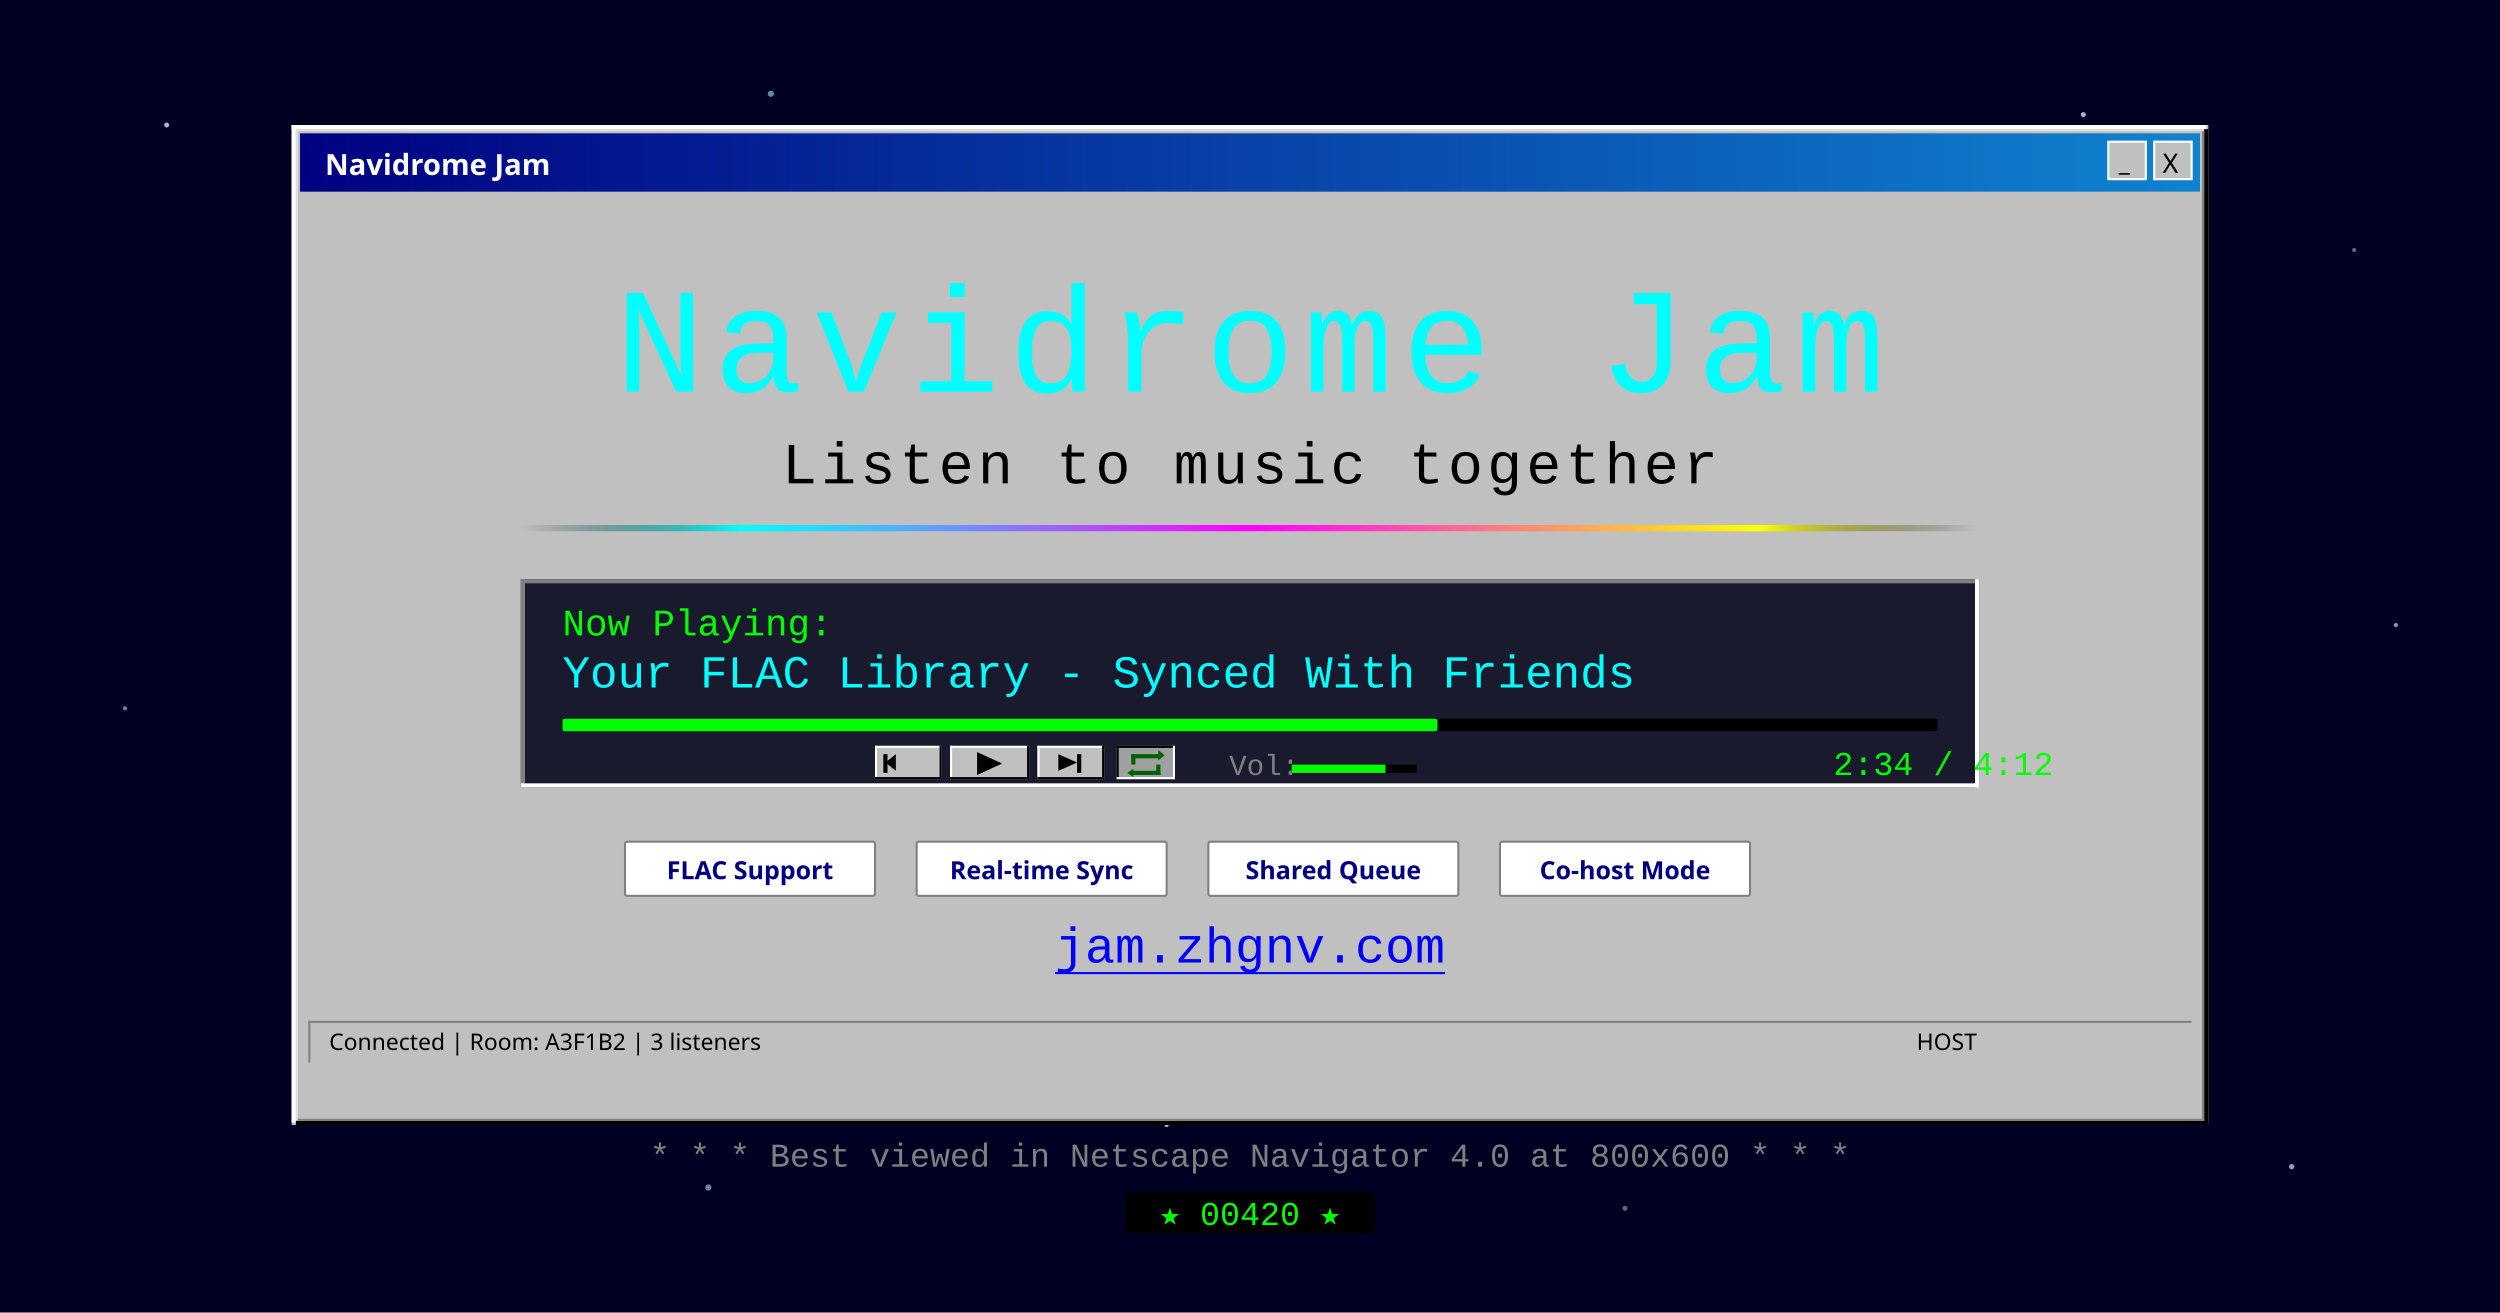
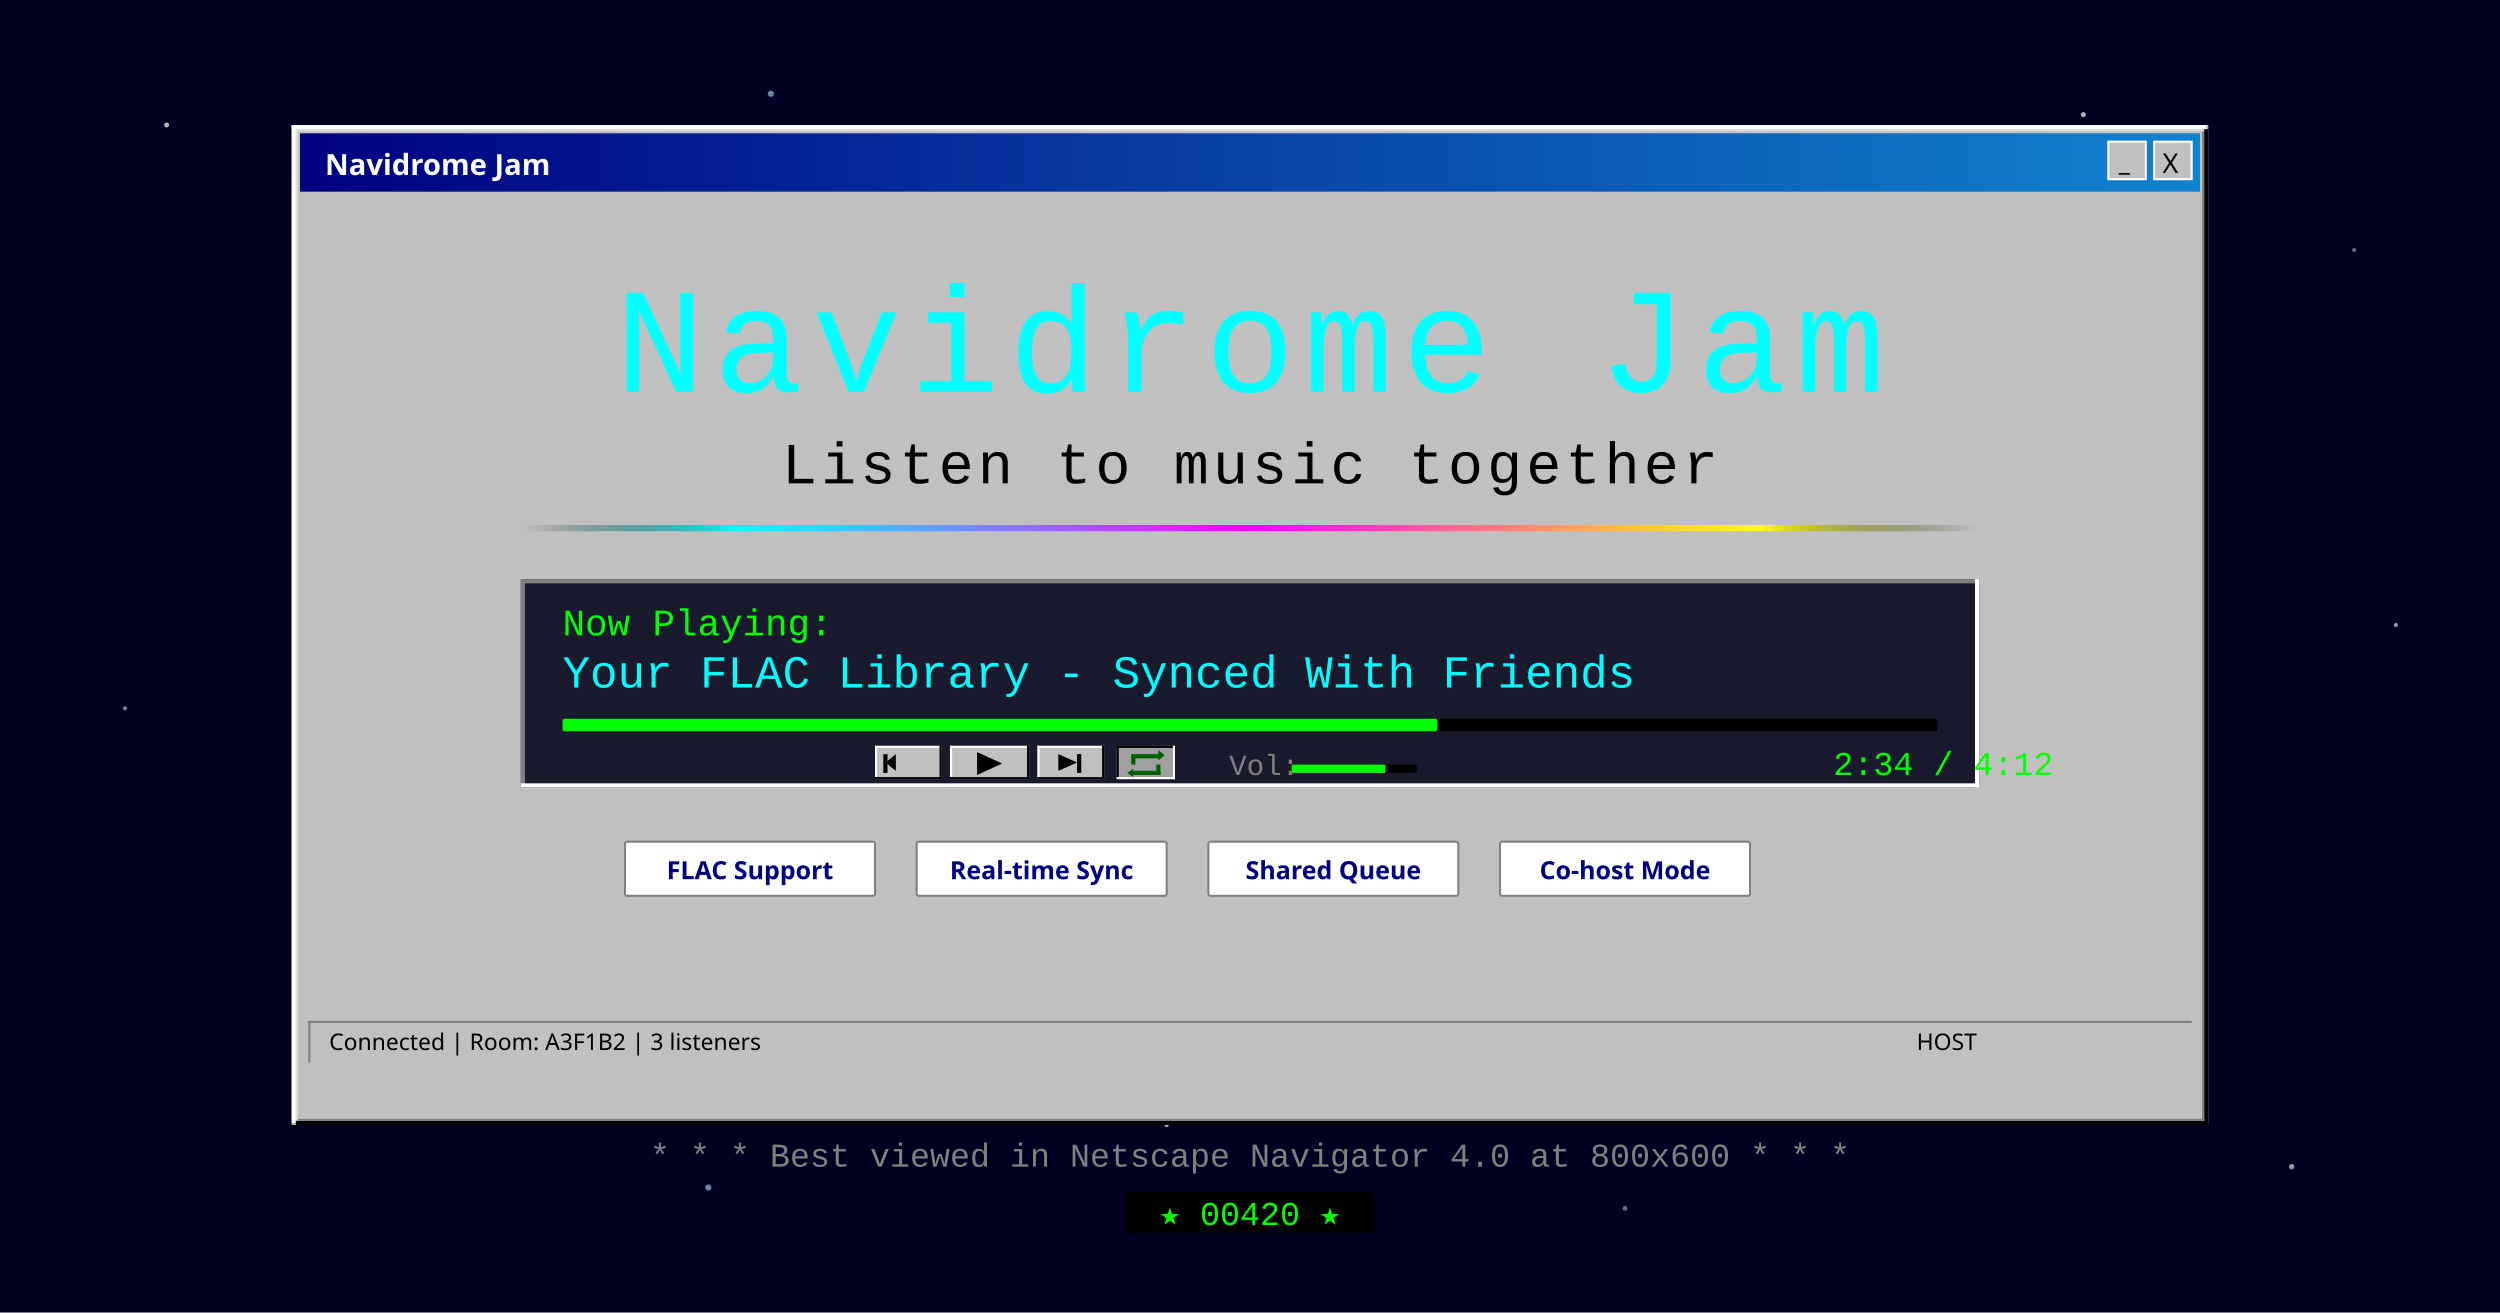
<svg xmlns="http://www.w3.org/2000/svg" width="1200" height="630" viewBox="0 0 1200 630">
  <defs>
    <linearGradient id="titlebar" x1="0%" y1="0%" x2="100%">
      <stop offset="0%" stop-color="#000080" />
      <stop offset="100%" stop-color="#1084d0" />
    </linearGradient>
    <linearGradient id="rainbow" x1="0%" y1="0%" x2="100%">
      <stop offset="0%" stop-color="transparent" />
      <stop offset="15%" stop-color="#00ffff" />
      <stop offset="50%" stop-color="#ff00ff" />
      <stop offset="85%" stop-color="#ffff00" />
      <stop offset="100%" stop-color="transparent" />
    </linearGradient>
    <linearGradient id="winamp-bg" x1="0%" y1="0%" x2="0%" y2="100%">
      <stop offset="0%" stop-color="#2a2a3e" />
      <stop offset="100%" stop-color="#1a1a2e" />
    </linearGradient>
  </defs>
  <rect width="1200" height="630" fill="#000022" />
  <circle cx="80" cy="60" r="1.2" fill="#fff" opacity=".7" />
  <circle cx="220" cy="130" r="1" fill="#fff" opacity=".5" />
  <circle cx="370" cy="45" r="1.5" fill="#aaddff" opacity=".6" />
  <circle cx="510" cy="180" r="1" fill="#fff" opacity=".4" />
  <circle cx="690" cy="70" r="1.3" fill="#fff" opacity=".6" />
  <circle cx="850" cy="150" r="1" fill="#aaddff" opacity=".5" />
  <circle cx="1000" cy="55" r="1.2" fill="#fff" opacity=".7" />
  <circle cx="1130" cy="120" r="1" fill="#fff" opacity=".4" />
  <circle cx="150" cy="520" r="1" fill="#fff" opacity=".5" />
  <circle cx="340" cy="570" r="1.5" fill="#aaddff" opacity=".6" />
  <circle cx="560" cy="540" r="1" fill="#fff" opacity=".7" />
  <circle cx="780" cy="580" r="1.2" fill="#fff" opacity=".4" />
  <circle cx="950" cy="530" r="1" fill="#aaddff" opacity=".5" />
  <circle cx="1100" cy="560" r="1.3" fill="#fff" opacity=".6" />
  <circle cx="60" cy="340" r="1" fill="#fff" opacity=".5" />
  <circle cx="1150" cy="300" r="1" fill="#fff" opacity=".6" />
  <rect x="140" y="60" width="920" height="480" fill="#c0c0c0" />
  <rect x="140" y="60" width="919" height="2" fill="#fff" />
  <rect x="140" y="60" width="2" height="479" fill="#fff" />
  <rect x="142" y="62" width="916" height="1" fill="#dfdfdf" />
  <rect x="142" y="62" width="1" height="476" fill="#dfdfdf" />
  <rect x="1058" y="62" width="2" height="478" fill="#000" />
  <rect x="142" y="538" width="918" height="2" fill="#000" />
  <rect x="1057" y="63" width="1" height="475" fill="#808080" />
  <rect x="143" y="537" width="915" height="1" fill="#808080" />
  <rect x="144" y="64" width="912" height="28" fill="url(#titlebar)" />
  <text x="156" y="84" font-family="Tahoma, Verdana, sans-serif" font-size="14" fill="#fff" font-weight="bold">Navidrome Jam</text>
  <rect x="1012" y="68" width="18" height="18" fill="#c0c0c0" stroke="#fff" stroke-width="1" />
  <text x="1017" y="82" font-family="Tahoma" font-size="12" fill="#000">_</text>
  <rect x="1034" y="68" width="18" height="18" fill="#c0c0c0" stroke="#fff" stroke-width="1" />
  <text x="1038" y="83" font-family="Tahoma" font-size="13" fill="#000">X</text>
  <rect x="148" y="96" width="904" height="436" fill="#c0c0c0" />
  <text x="600" y="188" text-anchor="middle" font-family="'VT323', 'Courier New', monospace" font-size="72" fill="#00ffff" letter-spacing="4">Navidrome Jam</text>
  <text x="600" y="232" text-anchor="middle" font-family="'VT323', 'Courier New', monospace" font-size="28" fill="#000" letter-spacing="2">Listen to music together</text>
  <rect x="250" y="252" width="700" height="3" fill="url(#rainbow)" />
  <rect x="250" y="278" width="700" height="100" fill="#1a1a2e" />
  <rect x="250" y="278" width="700" height="2" fill="#808080" />
  <rect x="250" y="278" width="2" height="100" fill="#808080" />
  <rect x="948" y="278" width="2" height="100" fill="#fff" />
  <rect x="250" y="376" width="700" height="2" fill="#fff" />
  <text x="270" y="305" font-family="'VT323', 'Courier New', monospace" font-size="18" fill="#00ff00">Now Playing:</text>
  <text x="270" y="330" font-family="'VT323', 'Courier New', monospace" font-size="22" fill="#00ffff">Your FLAC Library - Synced With Friends</text>
  <rect x="270" y="345" width="660" height="6" fill="#000" rx="1" />
  <rect x="270" y="345" width="420" height="6" fill="#00ff00" rx="1" />
  <rect x="420" y="358" width="32" height="16" fill="#c0c0c0" />
  <rect x="420" y="358" width="31" height="1" fill="#fff" />
  <rect x="420" y="358" width="1" height="15" fill="#fff" />
  <rect x="451" y="358" width="1" height="16" fill="#000" />
  <rect x="420" y="373" width="32" height="1" fill="#000" />
  <polygon points="430,362 430,370 425,366" fill="#000" />
  <rect x="424" y="362" width="2" height="9" fill="#000" />
  <rect x="456" y="358" width="38" height="16" fill="#c0c0c0" />
  <rect x="456" y="358" width="37" height="1" fill="#fff" />
  <rect x="456" y="358" width="1" height="15" fill="#fff" />
  <rect x="493" y="358" width="1" height="16" fill="#000" />
  <rect x="456" y="373" width="38" height="1" fill="#000" />
  <polygon points="469,361 469,372 481,366.5" fill="#000" />
  <rect x="498" y="358" width="32" height="16" fill="#c0c0c0" />
  <rect x="498" y="358" width="31" height="1" fill="#fff" />
  <rect x="498" y="358" width="1" height="15" fill="#fff" />
  <rect x="529" y="358" width="1" height="16" fill="#000" />
  <rect x="498" y="373" width="32" height="1" fill="#000" />
  <polygon points="508,362 508,370 517,366" fill="#000" />
  <rect x="517" y="362" width="2" height="9" fill="#000" />
  <rect x="536" y="358" width="28" height="16" fill="#a0a0a0" />
  <rect x="536" y="358" width="27" height="1" fill="#000" />
  <rect x="536" y="358" width="1" height="15" fill="#000" />
  <rect x="563" y="358" width="1" height="16" fill="#fff" />
  <rect x="536" y="373" width="28" height="1" fill="#fff" />
  <rect x="543" y="362" width="14" height="2" fill="#006000" />
  <polygon points="556,360 556,365 559,362.5" fill="#006000" />
  <rect x="543" y="370" width="14" height="2" fill="#006000" />
  <polygon points="544,369 544,373 541,371" fill="#006000" />
  <rect x="543" y="362" width="2" height="5" fill="#006000" />
  <rect x="555" y="367" width="2" height="5" fill="#006000" />
  <text x="590" y="372" font-family="'VT323', 'Courier New', monospace" font-size="14" fill="#808080">Vol:</text>
  <rect x="620" y="367" width="60" height="4" fill="#000" />
  <rect x="620" y="367" width="45" height="4" fill="#00ff00" />
  <text x="880" y="372" font-family="'VT323', 'Courier New', monospace" font-size="16" fill="#00ff00">2:34 / 4:12</text>
  <rect x="300" y="404" width="120" height="26" fill="#fff" stroke="#808080" stroke-width="1" rx="1" />
  <text x="360" y="422" text-anchor="middle" font-family="Tahoma, Verdana, sans-serif" font-size="12" fill="#000080" font-weight="bold">FLAC Support</text>
  <rect x="440" y="404" width="120" height="26" fill="#fff" stroke="#808080" stroke-width="1" rx="1" />
  <text x="500" y="422" text-anchor="middle" font-family="Tahoma, Verdana, sans-serif" font-size="12" fill="#000080" font-weight="bold">Real-time Sync</text>
  <rect x="580" y="404" width="120" height="26" fill="#fff" stroke="#808080" stroke-width="1" rx="1" />
  <text x="640" y="422" text-anchor="middle" font-family="Tahoma, Verdana, sans-serif" font-size="12" fill="#000080" font-weight="bold">Shared Queue</text>
  <rect x="720" y="404" width="120" height="26" fill="#fff" stroke="#808080" stroke-width="1" rx="1" />
  <text x="780" y="422" text-anchor="middle" font-family="Tahoma, Verdana, sans-serif" font-size="12" fill="#000080" font-weight="bold">Co-host Mode</text>
-   <text x="600" y="462" text-anchor="middle" font-family="'VT323', 'Courier New', monospace" font-size="24" fill="#0000ff" text-decoration="underline">jam.zhgnv.com</text>
  <rect x="148" y="490" width="904" height="20" fill="#c0c0c0" />
  <rect x="148" y="490" width="904" height="1" fill="#808080" />
  <rect x="148" y="490" width="1" height="20" fill="#808080" />
  <text x="158" y="504" font-family="Tahoma, Verdana, sans-serif" font-size="11" fill="#000">Connected | Room: A3F1B2 | 3 listeners</text>
  <text x="920" y="504" font-family="Tahoma, Verdana, sans-serif" font-size="11" fill="#000">HOST</text>
  <text x="600" y="560" text-anchor="middle" font-family="'VT323', 'Courier New', monospace" font-size="16" fill="#808080">* * * Best viewed in Netscape Navigator 4.0 at 800x600 * * *</text>
  <rect x="540" y="572" width="120" height="20" fill="#000" rx="2" />
  <text x="600" y="588" text-anchor="middle" font-family="'VT323', 'Courier New', monospace" font-size="16" fill="#00ff00">★ 00420 ★</text>
</svg>
